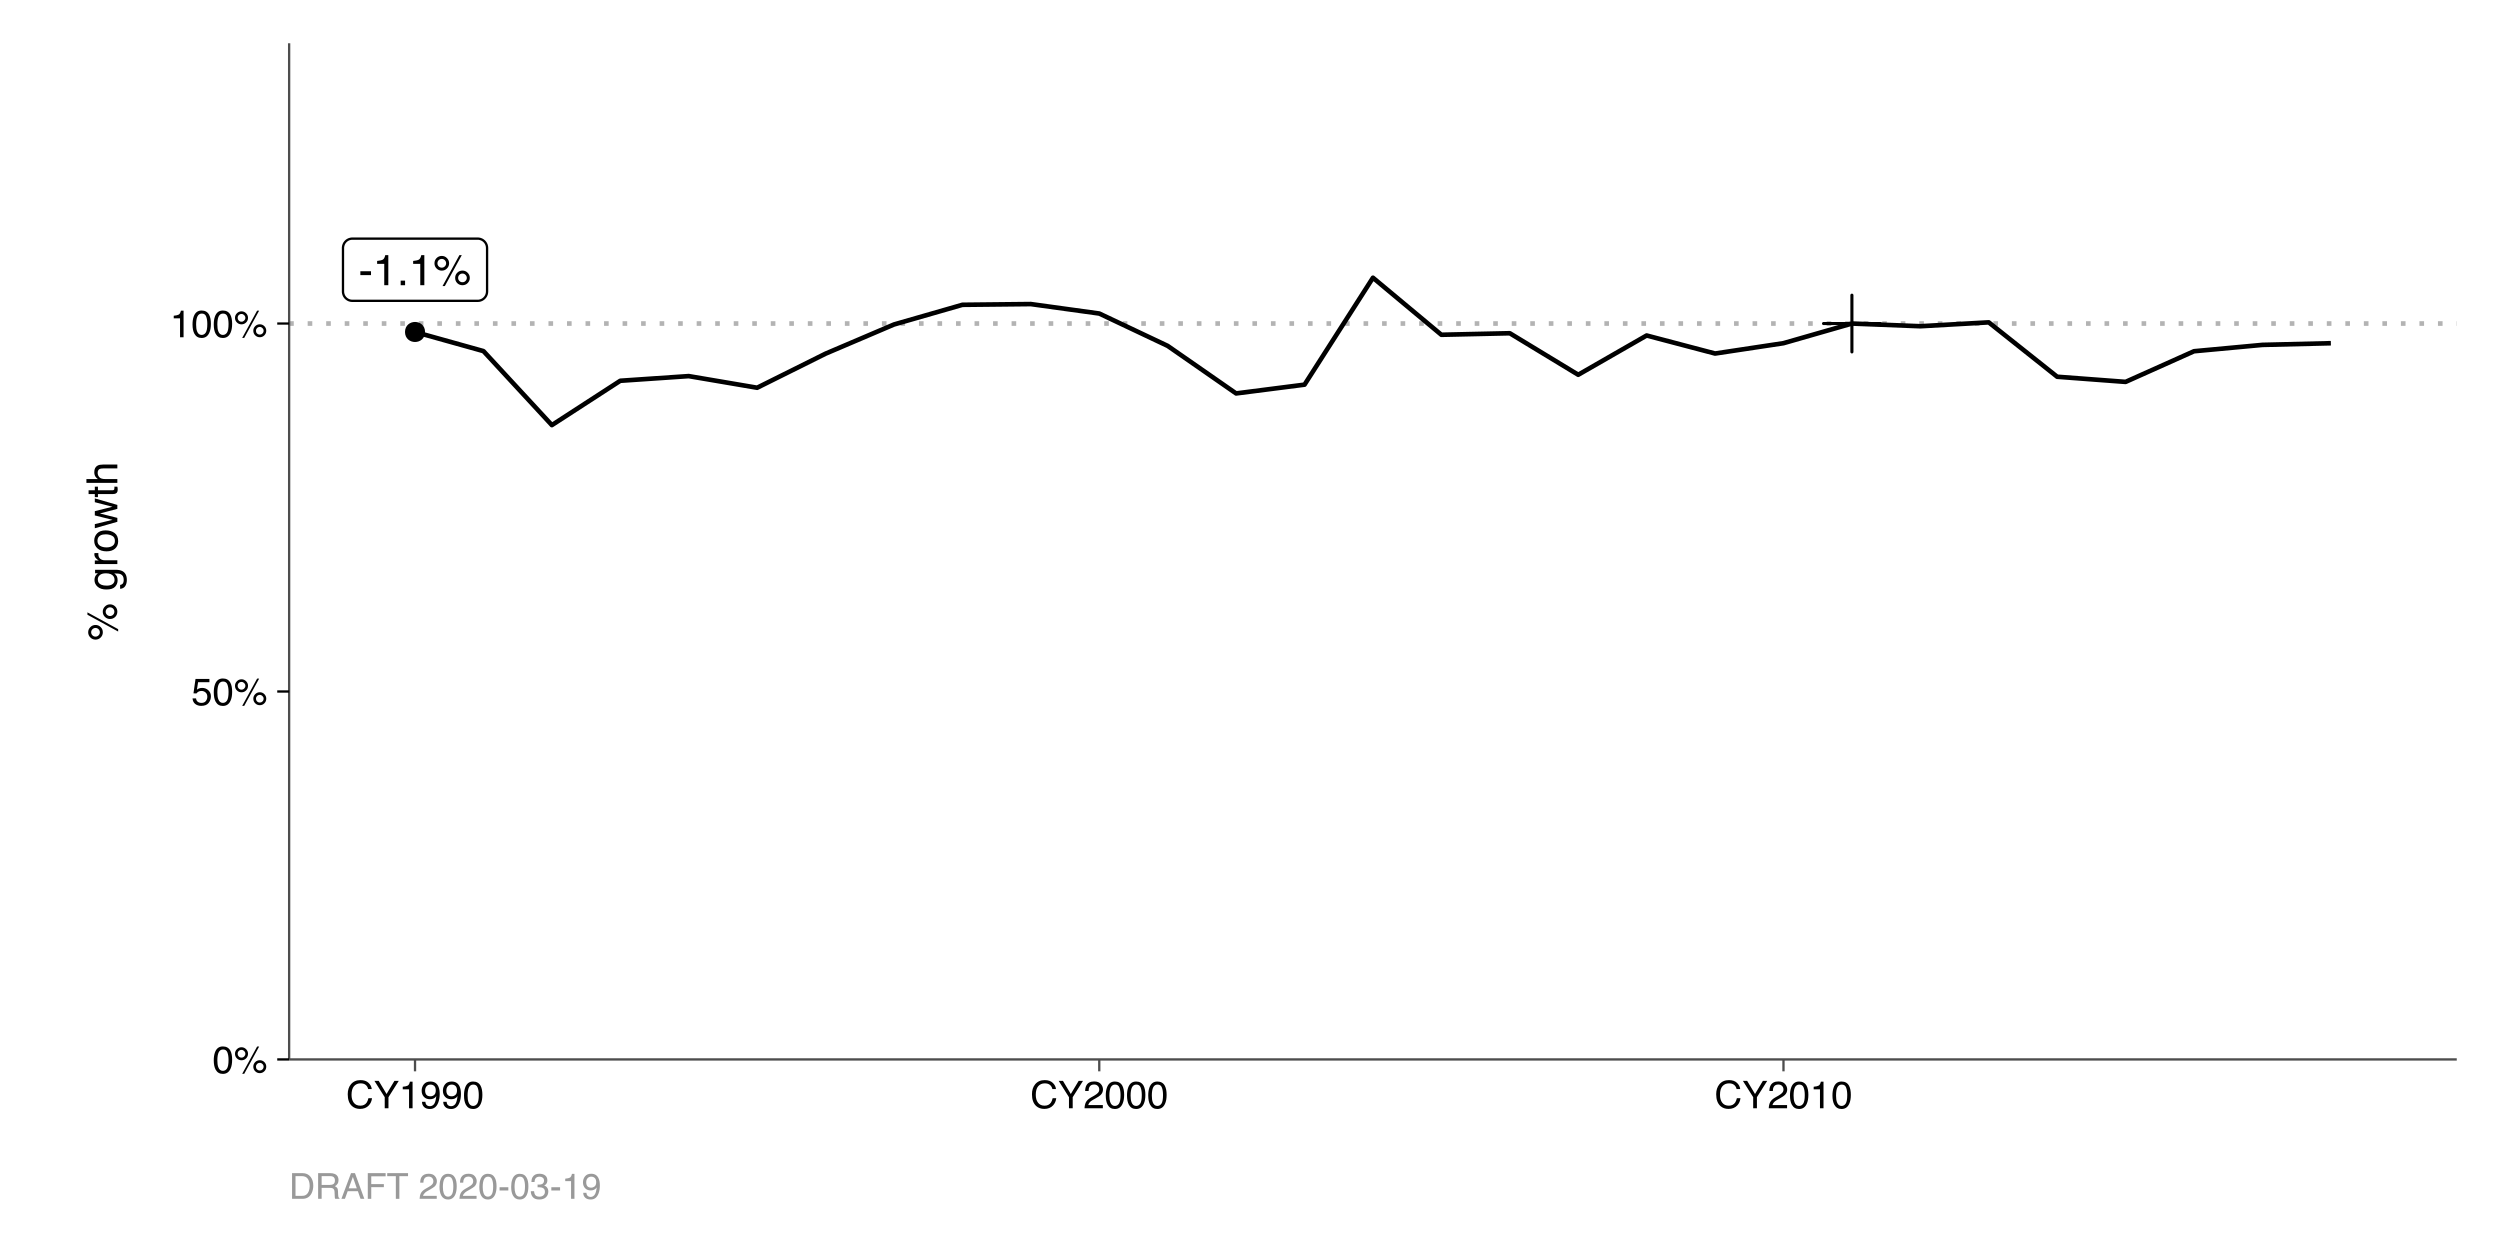
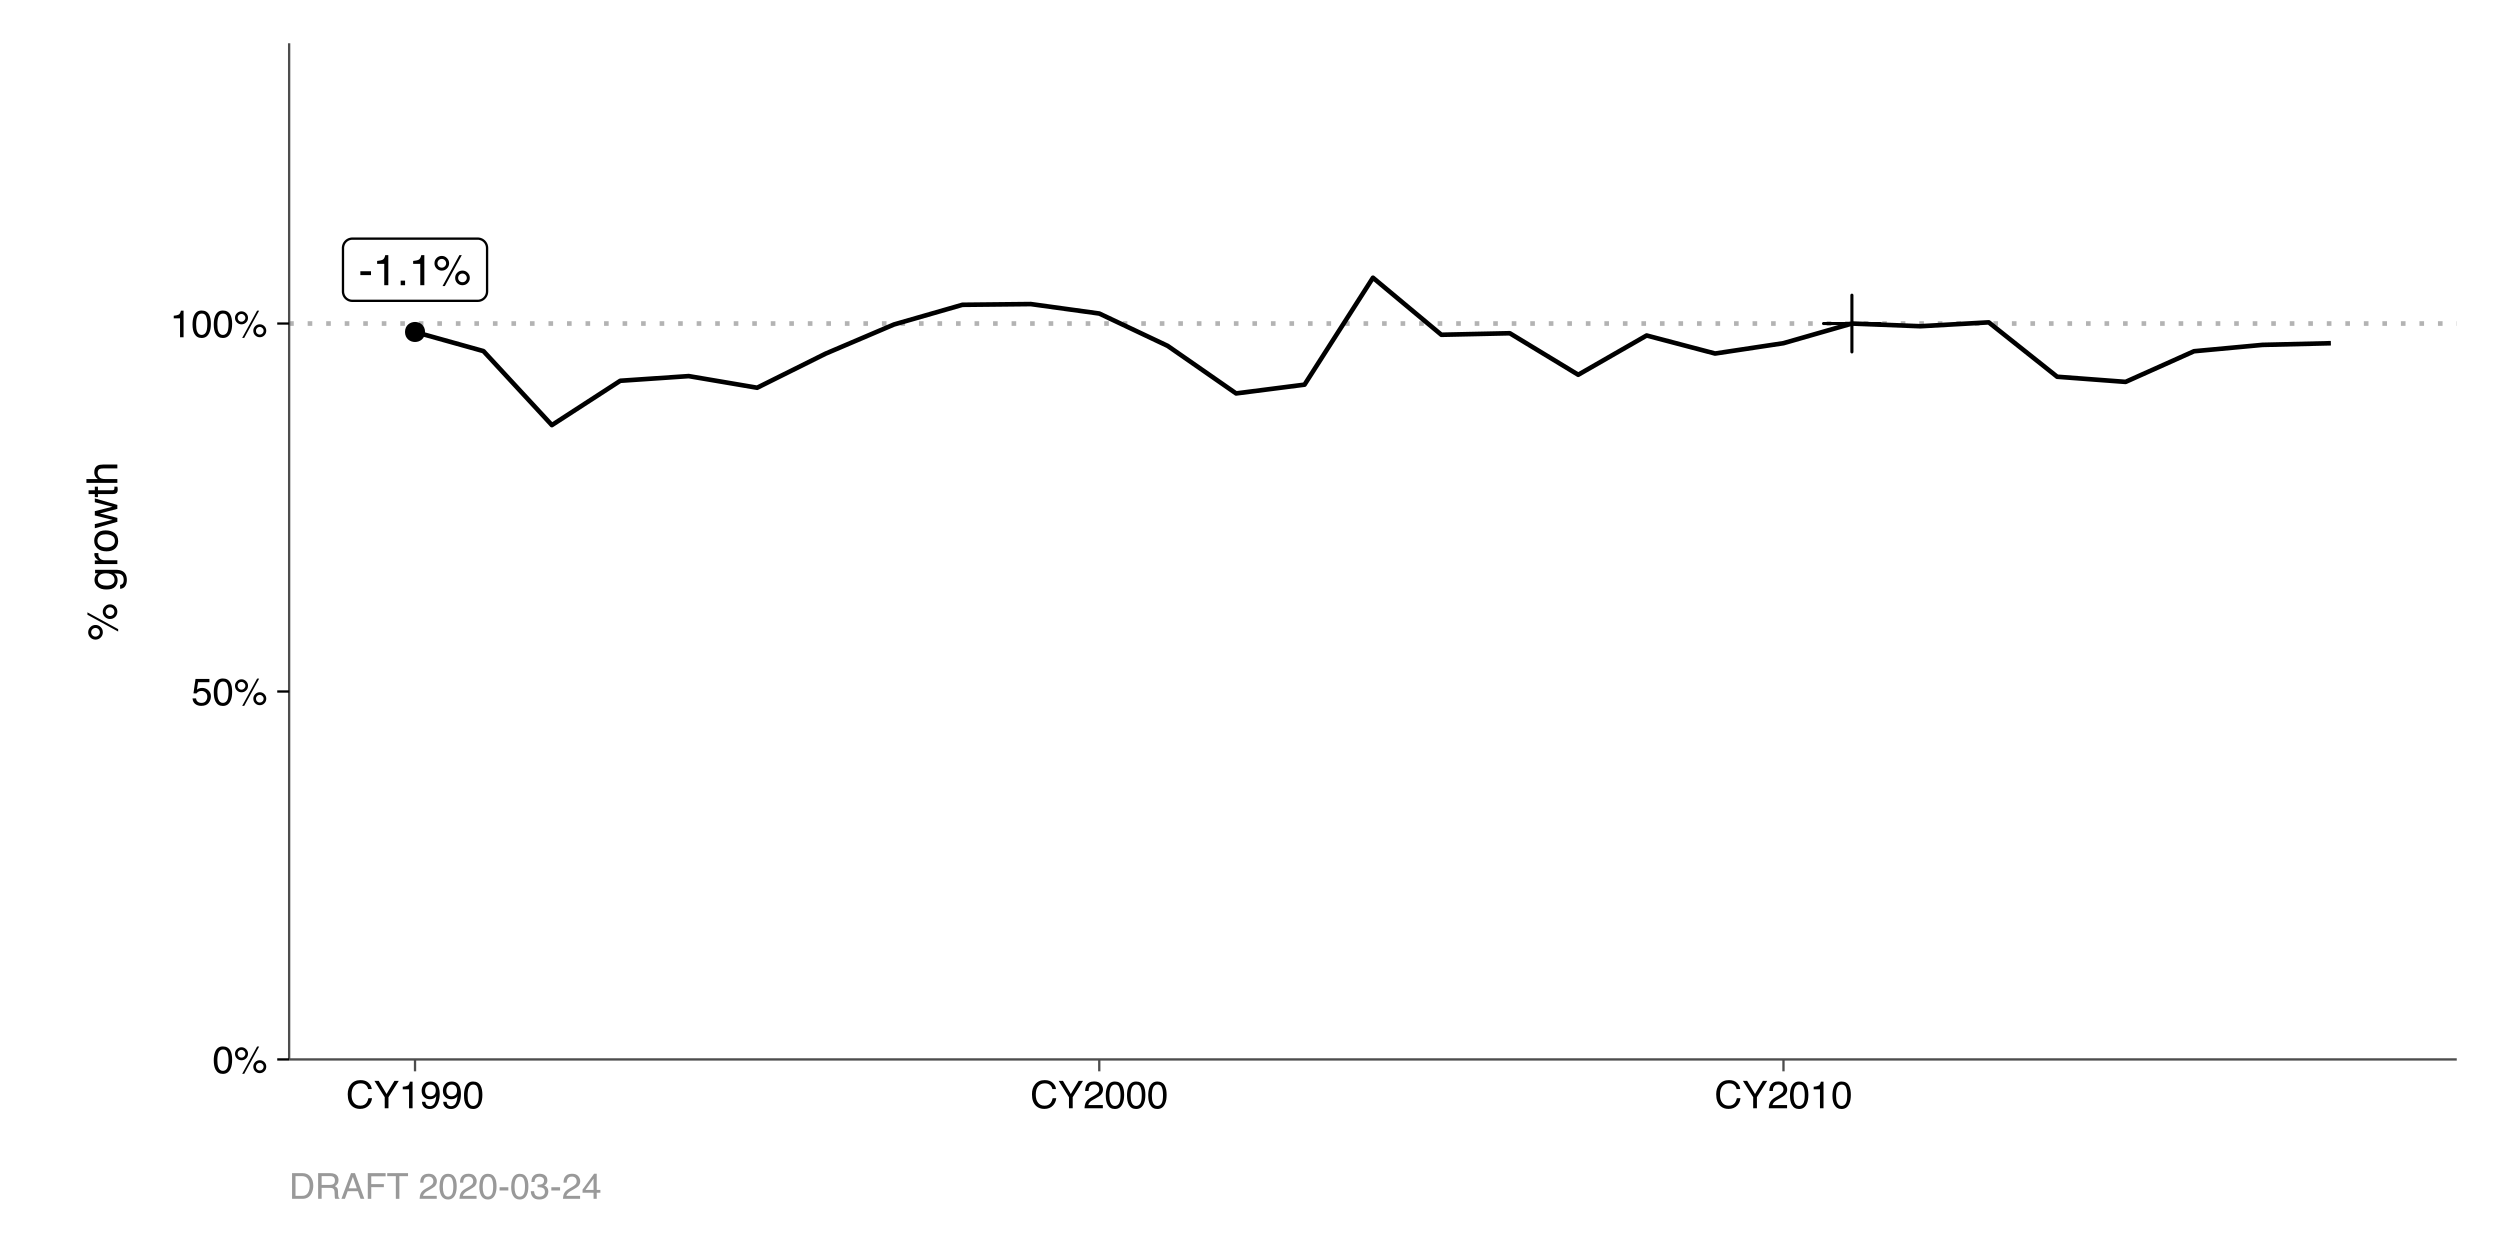
<svg xmlns="http://www.w3.org/2000/svg" xmlns:xlink="http://www.w3.org/1999/xlink" width="576pt" height="288pt" viewBox="0 0 576 288" version="1.1">
  <defs>
    <g>
      <symbol overflow="visible" id="glyph0-0">
        <path style="stroke:none;" d="M 0.328 0 L 0.328 -7.141 L 5.984 -7.141 L 5.984 0 Z M 5.094 -0.891 L 5.094 -6.25 L 1.219 -6.25 L 1.219 -0.891 Z M 5.094 -0.891 " />
      </symbol>
      <symbol overflow="visible" id="glyph0-1">
        <path style="stroke:none;" d="M 0.406 -3.219 L 2.859 -3.219 L 2.859 -2.328 L 0.406 -2.328 Z M 0.406 -3.219 " />
      </symbol>
      <symbol overflow="visible" id="glyph0-2">
        <path style="stroke:none;" d="M 0.953 -4.922 L 0.953 -5.594 C 1.586 -5.656 2.031 -5.758 2.281 -5.906 C 2.531 -6.051 2.711 -6.395 2.828 -6.938 L 3.531 -6.938 L 3.531 0 L 2.594 0 L 2.594 -4.922 Z M 0.953 -4.922 " />
      </symbol>
      <symbol overflow="visible" id="glyph0-3">
        <path style="stroke:none;" d="M 0.844 -1.062 L 1.859 -1.062 L 1.859 0 L 0.844 0 Z M 0.844 -1.062 " />
      </symbol>
      <symbol overflow="visible" id="glyph0-4">
        <path style="stroke:none;" d="M 6.781 -3.375 C 7.25 -3.375 7.645 -3.207 7.969 -2.875 C 8.301 -2.551 8.469 -2.156 8.469 -1.688 C 8.469 -1.219 8.301 -0.816 7.969 -0.484 C 7.645 -0.16 7.25 0 6.781 0 C 6.312 0 5.91 -0.16 5.578 -0.484 C 5.254 -0.816 5.094 -1.219 5.094 -1.688 C 5.094 -2.156 5.254 -2.551 5.578 -2.875 C 5.91 -3.207 6.312 -3.375 6.781 -3.375 Z M 6.078 -6.938 L 6.625 -6.938 L 2.719 0.188 L 2.188 0.188 Z M 2.016 -4.047 C 2.297 -4.047 2.531 -4.145 2.719 -4.344 C 2.914 -4.539 3.016 -4.773 3.016 -5.047 C 3.016 -5.328 2.914 -5.566 2.719 -5.766 C 2.531 -5.961 2.297 -6.062 2.016 -6.062 C 1.734 -6.062 1.492 -5.961 1.297 -5.766 C 1.109 -5.566 1.016 -5.328 1.016 -5.047 C 1.016 -4.773 1.109 -4.539 1.297 -4.344 C 1.492 -4.145 1.734 -4.047 2.016 -4.047 Z M 2.016 -6.75 C 2.484 -6.75 2.879 -6.582 3.203 -6.25 C 3.535 -5.914 3.703 -5.516 3.703 -5.047 C 3.703 -4.586 3.535 -4.191 3.203 -3.859 C 2.879 -3.523 2.484 -3.359 2.016 -3.359 C 1.547 -3.359 1.145 -3.523 0.812 -3.859 C 0.488 -4.191 0.328 -4.586 0.328 -5.047 C 0.328 -5.516 0.488 -5.914 0.812 -6.25 C 1.145 -6.582 1.547 -6.75 2.016 -6.75 Z M 6.781 -0.688 C 7.062 -0.688 7.297 -0.785 7.484 -0.984 C 7.68 -1.18 7.781 -1.414 7.781 -1.688 C 7.781 -1.969 7.68 -2.203 7.484 -2.391 C 7.297 -2.586 7.062 -2.688 6.781 -2.688 C 6.5 -2.688 6.258 -2.586 6.062 -2.391 C 5.875 -2.203 5.781 -1.969 5.781 -1.688 C 5.781 -1.414 5.875 -1.18 6.062 -0.984 C 6.258 -0.785 6.5 -0.688 6.781 -0.688 Z M 6.781 -0.688 " />
      </symbol>
      <symbol overflow="visible" id="glyph1-0">
        <path style="stroke:none;" d="M 0.281 0 L 0.281 -6.312 L 5.297 -6.312 L 5.297 0 Z M 4.5 -0.797 L 4.5 -5.516 L 1.078 -5.516 L 1.078 -0.797 Z M 4.5 -0.797 " />
      </symbol>
      <symbol overflow="visible" id="glyph1-1">
        <path style="stroke:none;" d="M 2.375 -6.156 C 3.176 -6.156 3.754 -5.828 4.109 -5.172 C 4.379 -4.66 4.516 -3.961 4.516 -3.078 C 4.516 -2.242 4.391 -1.555 4.141 -1.016 C 3.785 -0.223 3.195 0.172 2.375 0.172 C 1.633 0.172 1.082 -0.148 0.719 -0.797 C 0.426 -1.328 0.281 -2.047 0.281 -2.953 C 0.281 -3.648 0.367 -4.25 0.547 -4.75 C 0.879 -5.688 1.488 -6.156 2.375 -6.156 Z M 2.375 -0.531 C 2.77 -0.531 3.086 -0.707 3.328 -1.062 C 3.566 -1.426 3.688 -2.086 3.688 -3.047 C 3.688 -3.754 3.598 -4.332 3.422 -4.781 C 3.254 -5.227 2.922 -5.453 2.422 -5.453 C 1.973 -5.453 1.641 -5.238 1.422 -4.812 C 1.211 -4.383 1.109 -3.754 1.109 -2.922 C 1.109 -2.297 1.176 -1.789 1.312 -1.406 C 1.52 -0.82 1.875 -0.531 2.375 -0.531 Z M 2.375 -0.531 " />
      </symbol>
      <symbol overflow="visible" id="glyph1-2">
        <path style="stroke:none;" d="M 6 -2.984 C 6.406 -2.984 6.754 -2.836 7.047 -2.547 C 7.336 -2.254 7.484 -1.906 7.484 -1.5 C 7.484 -1.082 7.336 -0.727 7.047 -0.438 C 6.754 -0.145 6.406 0 6 0 C 5.582 0 5.227 -0.145 4.938 -0.438 C 4.645 -0.727 4.5 -1.082 4.5 -1.5 C 4.5 -1.906 4.645 -2.254 4.938 -2.547 C 5.227 -2.836 5.582 -2.984 6 -2.984 Z M 5.375 -6.125 L 5.844 -6.125 L 2.406 0.156 L 1.938 0.156 Z M 1.781 -3.578 C 2.02 -3.578 2.227 -3.664 2.406 -3.844 C 2.582 -4.02 2.672 -4.227 2.672 -4.469 C 2.672 -4.707 2.582 -4.914 2.406 -5.094 C 2.227 -5.27 2.02 -5.359 1.781 -5.359 C 1.531 -5.359 1.316 -5.27 1.141 -5.094 C 0.973 -4.926 0.891 -4.719 0.891 -4.469 C 0.891 -4.227 0.973 -4.02 1.141 -3.844 C 1.316 -3.664 1.531 -3.578 1.781 -3.578 Z M 1.781 -5.969 C 2.195 -5.969 2.551 -5.816 2.844 -5.516 C 3.133 -5.223 3.281 -4.875 3.281 -4.469 C 3.281 -4.051 3.133 -3.695 2.844 -3.406 C 2.551 -3.113 2.195 -2.969 1.781 -2.969 C 1.363 -2.969 1.008 -3.113 0.719 -3.406 C 0.426 -3.695 0.281 -4.051 0.281 -4.469 C 0.281 -4.875 0.426 -5.223 0.719 -5.516 C 1.008 -5.816 1.363 -5.969 1.781 -5.969 Z M 6 -0.609 C 6.238 -0.609 6.441 -0.691 6.609 -0.859 C 6.785 -1.035 6.875 -1.25 6.875 -1.5 C 6.875 -1.738 6.785 -1.941 6.609 -2.109 C 6.441 -2.285 6.238 -2.375 6 -2.375 C 5.75 -2.375 5.535 -2.285 5.359 -2.109 C 5.191 -1.941 5.109 -1.738 5.109 -1.5 C 5.109 -1.25 5.191 -1.035 5.359 -0.859 C 5.535 -0.691 5.75 -0.609 6 -0.609 Z M 6 -0.609 " />
      </symbol>
      <symbol overflow="visible" id="glyph1-3">
        <path style="stroke:none;" d="M 1.094 -1.562 C 1.133 -1.125 1.336 -0.82 1.703 -0.656 C 1.879 -0.57 2.094 -0.531 2.344 -0.531 C 2.801 -0.531 3.141 -0.676 3.359 -0.969 C 3.578 -1.258 3.688 -1.582 3.688 -1.938 C 3.688 -2.363 3.555 -2.691 3.297 -2.922 C 3.035 -3.16 2.719 -3.281 2.344 -3.281 C 2.082 -3.281 1.852 -3.227 1.656 -3.125 C 1.469 -3.02 1.305 -2.879 1.172 -2.703 L 0.5 -2.734 L 0.969 -6.047 L 4.172 -6.047 L 4.172 -5.297 L 1.562 -5.297 L 1.297 -3.594 C 1.43 -3.695 1.566 -3.773 1.703 -3.828 C 1.93 -3.93 2.195 -3.984 2.5 -3.984 C 3.062 -3.984 3.535 -3.801 3.922 -3.438 C 4.316 -3.07 4.516 -2.609 4.516 -2.047 C 4.516 -1.461 4.332 -0.945 3.969 -0.5 C 3.613 -0.062 3.047 0.156 2.266 0.156 C 1.754 0.156 1.305 0.016 0.922 -0.266 C 0.547 -0.547 0.332 -0.977 0.281 -1.562 Z M 1.094 -1.562 " />
      </symbol>
      <symbol overflow="visible" id="glyph1-4">
        <path style="stroke:none;" d="M 0.844 -4.359 L 0.844 -4.953 C 1.395 -5.004 1.781 -5.094 2 -5.219 C 2.227 -5.344 2.395 -5.645 2.5 -6.125 L 3.109 -6.125 L 3.109 0 L 2.297 0 L 2.297 -4.359 Z M 0.844 -4.359 " />
      </symbol>
      <symbol overflow="visible" id="glyph1-5">
        <path style="stroke:none;" d="M 3.328 -6.484 C 4.129 -6.484 4.75 -6.27 5.188 -5.844 C 5.625 -5.426 5.867 -4.953 5.922 -4.422 L 5.094 -4.422 C 5 -4.828 4.812 -5.145 4.531 -5.375 C 4.25 -5.613 3.852 -5.734 3.344 -5.734 C 2.719 -5.734 2.211 -5.516 1.828 -5.078 C 1.453 -4.641 1.266 -3.973 1.266 -3.078 C 1.266 -2.336 1.438 -1.738 1.781 -1.281 C 2.125 -0.82 2.633 -0.594 3.312 -0.594 C 3.945 -0.594 4.43 -0.832 4.766 -1.312 C 4.93 -1.57 5.062 -1.906 5.156 -2.312 L 5.984 -2.312 C 5.91 -1.656 5.664 -1.102 5.25 -0.656 C 4.75 -0.113 4.07 0.156 3.219 0.156 C 2.488 0.156 1.875 -0.062 1.375 -0.5 C 0.719 -1.094 0.391 -2 0.391 -3.219 C 0.391 -4.156 0.633 -4.922 1.125 -5.516 C 1.656 -6.16 2.391 -6.484 3.328 -6.484 Z M 3.156 -6.484 Z M 3.156 -6.484 " />
      </symbol>
      <symbol overflow="visible" id="glyph1-6">
        <path style="stroke:none;" d="M 0.188 -6.312 L 1.172 -6.312 L 2.984 -3.281 L 4.797 -6.312 L 5.797 -6.312 L 3.422 -2.547 L 3.422 0 L 2.562 0 L 2.562 -2.547 Z M 3 -6.312 Z M 3 -6.312 " />
      </symbol>
      <symbol overflow="visible" id="glyph1-7">
        <path style="stroke:none;" d="M 1.172 -1.484 C 1.191 -1.055 1.352 -0.758 1.656 -0.594 C 1.82 -0.508 2 -0.469 2.188 -0.469 C 2.562 -0.469 2.879 -0.617 3.141 -0.922 C 3.398 -1.234 3.582 -1.863 3.688 -2.812 C 3.52 -2.539 3.305 -2.348 3.047 -2.234 C 2.797 -2.129 2.523 -2.078 2.234 -2.078 C 1.641 -2.078 1.172 -2.258 0.828 -2.625 C 0.484 -2.988 0.312 -3.461 0.312 -4.047 C 0.312 -4.609 0.477 -5.098 0.812 -5.516 C 1.156 -5.941 1.66 -6.156 2.328 -6.156 C 3.223 -6.156 3.844 -5.754 4.188 -4.953 C 4.375 -4.504 4.469 -3.945 4.469 -3.281 C 4.469 -2.531 4.352 -1.863 4.125 -1.281 C 3.75 -0.312 3.113 0.172 2.219 0.172 C 1.625 0.172 1.172 0.016 0.859 -0.297 C 0.547 -0.609 0.391 -1.004 0.391 -1.484 Z M 2.344 -2.75 C 2.645 -2.75 2.922 -2.848 3.172 -3.047 C 3.43 -3.254 3.562 -3.609 3.562 -4.109 C 3.562 -4.566 3.445 -4.906 3.219 -5.125 C 2.988 -5.344 2.695 -5.453 2.344 -5.453 C 1.969 -5.453 1.664 -5.32 1.438 -5.062 C 1.219 -4.812 1.109 -4.477 1.109 -4.062 C 1.109 -3.656 1.207 -3.332 1.406 -3.094 C 1.602 -2.863 1.914 -2.75 2.344 -2.75 Z M 2.344 -2.75 " />
      </symbol>
      <symbol overflow="visible" id="glyph1-8">
        <path style="stroke:none;" d="M 0.281 0 C 0.301 -0.531 0.406 -0.988 0.594 -1.375 C 0.789 -1.77 1.164 -2.129 1.719 -2.453 L 2.547 -2.922 C 2.91 -3.141 3.164 -3.328 3.312 -3.484 C 3.551 -3.711 3.672 -3.984 3.672 -4.297 C 3.672 -4.648 3.562 -4.93 3.344 -5.141 C 3.133 -5.359 2.848 -5.469 2.484 -5.469 C 1.961 -5.469 1.598 -5.266 1.391 -4.859 C 1.285 -4.648 1.227 -4.352 1.219 -3.969 L 0.422 -3.969 C 0.43 -4.5 0.531 -4.938 0.719 -5.281 C 1.051 -5.875 1.645 -6.172 2.5 -6.172 C 3.195 -6.172 3.707 -5.977 4.031 -5.594 C 4.363 -5.219 4.531 -4.797 4.531 -4.328 C 4.531 -3.836 4.352 -3.414 4 -3.062 C 3.801 -2.863 3.441 -2.617 2.922 -2.328 L 2.344 -2 C 2.062 -1.844 1.836 -1.695 1.672 -1.562 C 1.391 -1.312 1.211 -1.035 1.141 -0.734 L 4.5 -0.734 L 4.5 0 Z M 0.281 0 " />
      </symbol>
      <symbol overflow="visible" id="glyph2-0">
        <path style="stroke:none;" d="M 0 -0.312 L -7.109 -0.312 L -7.109 -5.953 L 0 -5.953 Z M -0.891 -5.062 L -6.219 -5.062 L -6.219 -1.203 L -0.891 -1.203 Z M -0.891 -5.062 " />
      </symbol>
      <symbol overflow="visible" id="glyph2-1">
        <path style="stroke:none;" d="M -3.359 -6.75 C -3.359 -7.219 -3.191 -7.613 -2.859 -7.938 C -2.535 -8.27 -2.145 -8.438 -1.688 -8.438 C -1.219 -8.438 -0.816 -8.27 -0.484 -7.938 C -0.16 -7.613 0 -7.219 0 -6.75 C 0 -6.281 -0.16 -5.879 -0.484 -5.547 C -0.816 -5.223 -1.219 -5.062 -1.688 -5.062 C -2.145 -5.062 -2.535 -5.223 -2.859 -5.547 C -3.191 -5.879 -3.359 -6.281 -3.359 -6.75 Z M -6.891 -6.047 L -6.891 -6.594 L 0.188 -2.719 L 0.188 -2.172 Z M -4.031 -2 C -4.031 -2.281 -4.129 -2.516 -4.328 -2.703 C -4.523 -2.898 -4.758 -3 -5.031 -3 C -5.301 -3 -5.535 -2.898 -5.734 -2.703 C -5.93 -2.516 -6.031 -2.281 -6.031 -2 C -6.031 -1.727 -5.93 -1.492 -5.734 -1.297 C -5.547 -1.098 -5.312 -1 -5.031 -1 C -4.758 -1 -4.523 -1.098 -4.328 -1.297 C -4.129 -1.492 -4.031 -1.727 -4.031 -2 Z M -6.719 -2 C -6.719 -2.469 -6.551 -2.863 -6.219 -3.188 C -5.895 -3.52 -5.5 -3.688 -5.031 -3.688 C -4.562 -3.688 -4.16 -3.52 -3.828 -3.188 C -3.504 -2.863 -3.344 -2.469 -3.344 -2 C -3.344 -1.539 -3.504 -1.145 -3.828 -0.812 C -4.16 -0.477 -4.562 -0.312 -5.031 -0.312 C -5.5 -0.312 -5.895 -0.477 -6.219 -0.812 C -6.551 -1.145 -6.719 -1.539 -6.719 -2 Z M -0.688 -6.75 C -0.688 -7.02 -0.781 -7.254 -0.969 -7.453 C -1.164 -7.648 -1.406 -7.75 -1.688 -7.75 C -1.957 -7.75 -2.191 -7.648 -2.391 -7.453 C -2.586 -7.254 -2.688 -7.02 -2.688 -6.75 C -2.688 -6.477 -2.586 -6.242 -2.391 -6.047 C -2.191 -5.848 -1.957 -5.75 -1.688 -5.75 C -1.406 -5.75 -1.164 -5.848 -0.969 -6.047 C -0.781 -6.242 -0.688 -6.477 -0.688 -6.75 Z M -0.688 -6.75 " />
      </symbol>
      <symbol overflow="visible" id="glyph2-2">
        <path style="stroke:none;" d="" />
      </symbol>
      <symbol overflow="visible" id="glyph2-3">
        <path style="stroke:none;" d="M -5.266 -2.469 C -5.266 -2.875 -5.164 -3.227 -4.969 -3.531 C -4.852 -3.695 -4.691 -3.863 -4.484 -4.031 L -5.125 -4.031 L -5.125 -4.844 L -0.422 -4.844 C 0.234 -4.844 0.754 -4.742 1.141 -4.547 C 1.836 -4.18 2.188 -3.5 2.188 -2.5 C 2.188 -1.938 2.062 -1.461 1.812 -1.078 C 1.562 -0.703 1.172 -0.492 0.641 -0.453 L 0.641 -1.344 C 0.867 -1.383 1.051 -1.469 1.188 -1.594 C 1.375 -1.789 1.469 -2.098 1.469 -2.516 C 1.469 -3.18 1.234 -3.617 0.766 -3.828 C 0.484 -3.953 -0.008 -4.008 -0.719 -4 C -0.457 -3.82 -0.258 -3.609 -0.125 -3.359 C 0 -3.117 0.062 -2.801 0.062 -2.406 C 0.062 -1.844 -0.133 -1.348 -0.531 -0.922 C -0.926 -0.504 -1.586 -0.297 -2.516 -0.297 C -3.379 -0.297 -4.051 -0.504 -4.531 -0.922 C -5.02 -1.348 -5.266 -1.863 -5.266 -2.469 Z M -2.609 -4.031 C -3.254 -4.031 -3.727 -3.895 -4.031 -3.625 C -4.344 -3.363 -4.5 -3.031 -4.5 -2.625 C -4.5 -2.008 -4.211 -1.594 -3.641 -1.375 C -3.336 -1.25 -2.938 -1.188 -2.438 -1.188 C -1.852 -1.188 -1.406 -1.305 -1.094 -1.547 C -0.789 -1.785 -0.641 -2.102 -0.641 -2.5 C -0.641 -3.125 -0.926 -3.566 -1.5 -3.828 C -1.812 -3.961 -2.18 -4.031 -2.609 -4.031 Z M -5.312 -2.562 Z M -5.312 -2.562 " />
      </symbol>
      <symbol overflow="visible" id="glyph2-4">
        <path style="stroke:none;" d="M -5.188 -0.656 L -5.188 -1.484 L -4.281 -1.484 C -4.457 -1.555 -4.672 -1.723 -4.922 -1.984 C -5.172 -2.254 -5.297 -2.562 -5.297 -2.906 C -5.297 -2.914 -5.289 -2.941 -5.281 -2.984 C -5.281 -3.023 -5.273 -3.094 -5.266 -3.188 L -4.359 -3.188 C -4.367 -3.133 -4.375 -3.082 -4.375 -3.031 C -4.375 -2.988 -4.375 -2.941 -4.375 -2.891 C -4.375 -2.453 -4.234 -2.113 -3.953 -1.875 C -3.672 -1.645 -3.348 -1.531 -2.984 -1.531 L 0 -1.531 L 0 -0.656 Z M -5.188 -0.656 " />
      </symbol>
      <symbol overflow="visible" id="glyph2-5">
        <path style="stroke:none;" d="M -0.562 -2.688 C -0.562 -3.27 -0.781 -3.664 -1.219 -3.875 C -1.656 -4.094 -2.141 -4.203 -2.672 -4.203 C -3.16 -4.203 -3.555 -4.125 -3.859 -3.969 C -4.336 -3.727 -4.578 -3.305 -4.578 -2.703 C -4.578 -2.172 -4.375 -1.785 -3.969 -1.547 C -3.562 -1.305 -3.066 -1.188 -2.484 -1.188 C -1.93 -1.188 -1.473 -1.305 -1.109 -1.547 C -0.742 -1.785 -0.562 -2.164 -0.562 -2.688 Z M -5.328 -2.734 C -5.328 -3.398 -5.102 -3.961 -4.656 -4.422 C -4.219 -4.879 -3.566 -5.109 -2.703 -5.109 C -1.867 -5.109 -1.176 -4.906 -0.625 -4.5 C -0.082 -4.094 0.188 -3.461 0.188 -2.609 C 0.188 -1.898 -0.051 -1.332 -0.531 -0.906 C -1.008 -0.488 -1.66 -0.281 -2.484 -0.281 C -3.348 -0.281 -4.035 -0.5 -4.547 -0.938 C -5.066 -1.383 -5.328 -1.984 -5.328 -2.734 Z M -5.312 -2.703 Z M -5.312 -2.703 " />
      </symbol>
      <symbol overflow="visible" id="glyph2-6">
        <path style="stroke:none;" d="M -5.188 -1.047 L -1.094 -2.031 L -5.188 -3.047 L -5.188 -4.031 L -1.125 -5.047 L -5.188 -6.094 L -5.188 -6.969 L 0 -5.469 L 0 -4.562 L -4.016 -3.5 L 0 -2.484 L 0 -1.578 L -5.188 -0.094 Z M -5.188 -1.047 " />
      </symbol>
      <symbol overflow="visible" id="glyph2-7">
        <path style="stroke:none;" d="M -6.625 -0.812 L -6.625 -1.688 L -5.188 -1.688 L -5.188 -2.516 L -4.469 -2.516 L -4.469 -1.688 L -1.094 -1.688 C -0.906 -1.688 -0.781 -1.75 -0.719 -1.875 C -0.688 -1.945 -0.672 -2.062 -0.672 -2.219 C -0.672 -2.258 -0.672 -2.301 -0.672 -2.344 C -0.672 -2.395 -0.676 -2.453 -0.688 -2.516 L 0 -2.516 C 0.031 -2.422 0.051 -2.316 0.062 -2.203 C 0.07 -2.098 0.078 -1.984 0.078 -1.859 C 0.078 -1.453 -0.023 -1.176 -0.234 -1.031 C -0.441 -0.883 -0.711 -0.812 -1.047 -0.812 L -4.469 -0.812 L -4.469 -0.109 L -5.188 -0.109 L -5.188 -0.812 Z M -6.625 -0.812 " />
      </symbol>
      <symbol overflow="visible" id="glyph2-8">
        <path style="stroke:none;" d="M -7.125 -0.641 L -7.125 -1.516 L -4.484 -1.516 C -4.742 -1.711 -4.926 -1.895 -5.031 -2.062 C -5.219 -2.344 -5.312 -2.691 -5.312 -3.109 C -5.312 -3.859 -5.047 -4.367 -4.516 -4.641 C -4.234 -4.785 -3.836 -4.859 -3.328 -4.859 L 0 -4.859 L 0 -3.969 L -3.266 -3.969 C -3.641 -3.969 -3.922 -3.922 -4.109 -3.828 C -4.391 -3.66 -4.531 -3.363 -4.531 -2.938 C -4.531 -2.57 -4.406 -2.242 -4.156 -1.953 C -3.906 -1.66 -3.438 -1.516 -2.75 -1.516 L 0 -1.516 L 0 -0.641 Z M -7.125 -0.641 " />
      </symbol>
      <symbol overflow="visible" id="glyph3-0">
        <path style="stroke:none;" d="M 0.266 0 L 0.266 -5.922 L 4.969 -5.922 L 4.969 0 Z M 4.219 -0.734 L 4.219 -5.172 L 1 -5.172 L 1 -0.734 Z M 4.219 -0.734 " />
      </symbol>
      <symbol overflow="visible" id="glyph3-1">
        <path style="stroke:none;" d="M 2.906 -0.688 C 3.176 -0.688 3.395 -0.711 3.562 -0.766 C 3.875 -0.867 4.129 -1.07 4.328 -1.375 C 4.492 -1.613 4.609 -1.922 4.672 -2.297 C 4.711 -2.516 4.734 -2.719 4.734 -2.906 C 4.734 -3.645 4.586 -4.219 4.297 -4.625 C 4.004 -5.031 3.535 -5.234 2.891 -5.234 L 1.469 -5.234 L 1.469 -0.688 Z M 0.672 -5.922 L 3.062 -5.922 C 3.875 -5.922 4.504 -5.629 4.953 -5.047 C 5.359 -4.523 5.562 -3.859 5.562 -3.047 C 5.562 -2.422 5.441 -1.852 5.203 -1.344 C 4.785 -0.445 4.066 0 3.047 0 L 0.672 0 Z M 0.672 -5.922 " />
      </symbol>
      <symbol overflow="visible" id="glyph3-2">
        <path style="stroke:none;" d="M 3.375 -3.203 C 3.75 -3.203 4.047 -3.273 4.266 -3.422 C 4.484 -3.578 4.594 -3.852 4.594 -4.25 C 4.594 -4.664 4.441 -4.953 4.141 -5.109 C 3.973 -5.191 3.754 -5.234 3.484 -5.234 L 1.531 -5.234 L 1.531 -3.203 Z M 0.719 -5.922 L 3.469 -5.922 C 3.914 -5.922 4.285 -5.852 4.578 -5.719 C 5.141 -5.469 5.422 -5.004 5.422 -4.328 C 5.422 -3.973 5.344 -3.68 5.188 -3.453 C 5.039 -3.223 4.836 -3.039 4.578 -2.906 C 4.805 -2.812 4.977 -2.688 5.094 -2.531 C 5.219 -2.383 5.285 -2.141 5.297 -1.797 L 5.328 -1 C 5.336 -0.77 5.352 -0.602 5.375 -0.5 C 5.426 -0.312 5.516 -0.191 5.641 -0.141 L 5.641 0 L 4.656 0 C 4.625 -0.051 4.598 -0.113 4.578 -0.188 C 4.566 -0.27 4.555 -0.43 4.547 -0.672 L 4.5 -1.656 C 4.477 -2.039 4.336 -2.297 4.078 -2.422 C 3.922 -2.492 3.68 -2.531 3.359 -2.531 L 1.531 -2.531 L 1.531 0 L 0.719 0 Z M 0.719 -5.922 " />
      </symbol>
      <symbol overflow="visible" id="glyph3-3">
        <path style="stroke:none;" d="M 3.672 -2.422 L 2.766 -5.047 L 1.812 -2.422 Z M 2.344 -5.922 L 3.25 -5.922 L 5.406 0 L 4.531 0 L 3.922 -1.766 L 1.578 -1.766 L 0.938 0 L 0.125 0 Z M 2.344 -5.922 " />
      </symbol>
      <symbol overflow="visible" id="glyph3-4">
        <path style="stroke:none;" d="M 0.703 -5.922 L 4.812 -5.922 L 4.812 -5.188 L 1.5 -5.188 L 1.5 -3.391 L 4.406 -3.391 L 4.406 -2.688 L 1.5 -2.688 L 1.5 0 L 0.703 0 Z M 0.703 -5.922 " />
      </symbol>
      <symbol overflow="visible" id="glyph3-5">
        <path style="stroke:none;" d="M 4.938 -5.922 L 4.938 -5.219 L 2.938 -5.219 L 2.938 0 L 2.125 0 L 2.125 -5.219 L 0.141 -5.219 L 0.141 -5.922 Z M 4.938 -5.922 " />
      </symbol>
      <symbol overflow="visible" id="glyph3-6">
        <path style="stroke:none;" d="" />
      </symbol>
      <symbol overflow="visible" id="glyph3-7">
        <path style="stroke:none;" d="M 0.266 0 C 0.285 -0.5 0.383 -0.93 0.562 -1.297 C 0.738 -1.66 1.086 -1.992 1.609 -2.297 L 2.391 -2.75 C 2.734 -2.945 2.973 -3.117 3.109 -3.266 C 3.328 -3.484 3.438 -3.738 3.438 -4.031 C 3.438 -4.363 3.336 -4.629 3.141 -4.828 C 2.941 -5.023 2.676 -5.125 2.344 -5.125 C 1.844 -5.125 1.5 -4.938 1.312 -4.562 C 1.207 -4.363 1.148 -4.082 1.141 -3.719 L 0.406 -3.719 C 0.406 -4.219 0.492 -4.629 0.672 -4.953 C 0.984 -5.504 1.539 -5.781 2.344 -5.781 C 3 -5.781 3.477 -5.602 3.781 -5.25 C 4.094 -4.895 4.25 -4.5 4.25 -4.062 C 4.25 -3.602 4.086 -3.207 3.766 -2.875 C 3.566 -2.688 3.227 -2.457 2.75 -2.188 L 2.203 -1.875 C 1.93 -1.727 1.723 -1.594 1.578 -1.469 C 1.305 -1.227 1.133 -0.969 1.062 -0.688 L 4.219 -0.688 L 4.219 0 Z M 0.266 0 " />
      </symbol>
      <symbol overflow="visible" id="glyph3-8">
        <path style="stroke:none;" d="M 2.234 -5.766 C 2.984 -5.766 3.52 -5.457 3.844 -4.844 C 4.102 -4.375 4.234 -3.723 4.234 -2.891 C 4.234 -2.109 4.117 -1.461 3.891 -0.953 C 3.547 -0.211 2.992 0.156 2.234 0.156 C 1.535 0.156 1.02 -0.145 0.688 -0.75 C 0.406 -1.25 0.266 -1.922 0.266 -2.766 C 0.266 -3.422 0.348 -3.984 0.516 -4.453 C 0.828 -5.328 1.398 -5.766 2.234 -5.766 Z M 2.219 -0.5 C 2.594 -0.5 2.891 -0.664 3.109 -1 C 3.336 -1.332 3.453 -1.953 3.453 -2.859 C 3.453 -3.516 3.367 -4.051 3.203 -4.469 C 3.047 -4.895 2.738 -5.109 2.281 -5.109 C 1.852 -5.109 1.539 -4.906 1.344 -4.5 C 1.145 -4.102 1.047 -3.516 1.047 -2.734 C 1.047 -2.148 1.109 -1.68 1.234 -1.328 C 1.422 -0.773 1.75 -0.5 2.219 -0.5 Z M 2.219 -0.5 " />
      </symbol>
      <symbol overflow="visible" id="glyph3-9">
        <path style="stroke:none;" d="M 0.344 -2.672 L 2.359 -2.672 L 2.359 -1.922 L 0.344 -1.922 Z M 0.344 -2.672 " />
      </symbol>
      <symbol overflow="visible" id="glyph3-10">
        <path style="stroke:none;" d="M 2.141 0.156 C 1.461 0.156 0.969 -0.031 0.656 -0.406 C 0.352 -0.781 0.203 -1.234 0.203 -1.766 L 0.953 -1.766 C 0.984 -1.398 1.055 -1.129 1.172 -0.953 C 1.359 -0.648 1.695 -0.5 2.188 -0.5 C 2.562 -0.5 2.863 -0.598 3.094 -0.797 C 3.332 -1.004 3.453 -1.27 3.453 -1.594 C 3.453 -2 3.328 -2.281 3.078 -2.438 C 2.836 -2.594 2.504 -2.672 2.078 -2.672 C 2.023 -2.672 1.973 -2.672 1.922 -2.672 C 1.867 -2.672 1.816 -2.664 1.766 -2.656 L 1.766 -3.297 C 1.848 -3.297 1.91 -3.289 1.953 -3.281 C 2.004 -3.281 2.062 -3.281 2.125 -3.281 C 2.395 -3.281 2.617 -3.32 2.797 -3.406 C 3.098 -3.562 3.25 -3.832 3.25 -4.219 C 3.25 -4.508 3.145 -4.727 2.938 -4.875 C 2.738 -5.031 2.504 -5.109 2.234 -5.109 C 1.754 -5.109 1.422 -4.945 1.234 -4.625 C 1.129 -4.445 1.07 -4.195 1.062 -3.875 L 0.344 -3.875 C 0.344 -4.301 0.426 -4.664 0.594 -4.969 C 0.895 -5.508 1.414 -5.781 2.156 -5.781 C 2.75 -5.781 3.207 -5.645 3.531 -5.375 C 3.852 -5.113 4.016 -4.738 4.016 -4.25 C 4.016 -3.895 3.914 -3.609 3.719 -3.391 C 3.602 -3.242 3.453 -3.133 3.266 -3.062 C 3.566 -2.977 3.801 -2.816 3.969 -2.578 C 4.145 -2.336 4.234 -2.047 4.234 -1.703 C 4.234 -1.148 4.051 -0.703 3.688 -0.359 C 3.32 -0.016 2.805 0.156 2.141 0.156 Z M 2.141 0.156 " />
      </symbol>
      <symbol overflow="visible" id="glyph3-11">
-         <path style="stroke:none;" d="M 0.797 -4.078 L 0.797 -4.641 C 1.316 -4.691 1.68 -4.773 1.891 -4.891 C 2.098 -5.016 2.25 -5.301 2.344 -5.75 L 2.922 -5.75 L 2.922 0 L 2.141 0 L 2.141 -4.078 Z M 0.797 -4.078 " />
-       </symbol>
-       <symbol overflow="visible" id="glyph3-12">
-         <path style="stroke:none;" d="M 1.094 -1.391 C 1.113 -0.992 1.27 -0.719 1.562 -0.562 C 1.707 -0.477 1.875 -0.438 2.062 -0.438 C 2.406 -0.438 2.695 -0.582 2.938 -0.875 C 3.188 -1.164 3.363 -1.754 3.469 -2.641 C 3.301 -2.379 3.098 -2.195 2.859 -2.094 C 2.629 -1.988 2.375 -1.938 2.094 -1.938 C 1.539 -1.938 1.102 -2.109 0.781 -2.453 C 0.457 -2.805 0.297 -3.254 0.297 -3.797 C 0.297 -4.316 0.453 -4.773 0.766 -5.172 C 1.086 -5.578 1.562 -5.781 2.188 -5.781 C 3.031 -5.781 3.609 -5.398 3.922 -4.641 C 4.098 -4.223 4.188 -3.703 4.188 -3.078 C 4.188 -2.367 4.082 -1.742 3.875 -1.203 C 3.52 -0.297 2.926 0.156 2.094 0.156 C 1.52 0.156 1.086 0.008 0.797 -0.281 C 0.504 -0.57 0.359 -0.941 0.359 -1.391 Z M 2.203 -2.578 C 2.484 -2.578 2.742 -2.672 2.984 -2.859 C 3.223 -3.047 3.344 -3.379 3.344 -3.859 C 3.344 -4.273 3.234 -4.586 3.016 -4.797 C 2.805 -5.004 2.535 -5.109 2.203 -5.109 C 1.848 -5.109 1.566 -4.988 1.359 -4.75 C 1.148 -4.52 1.047 -4.207 1.047 -3.812 C 1.047 -3.438 1.133 -3.133 1.312 -2.906 C 1.5 -2.688 1.797 -2.578 2.203 -2.578 Z M 2.203 -2.578 " />
+         <path style="stroke:none;" d="M 2.734 -2.047 L 2.734 -4.656 L 0.875 -2.047 Z M 2.734 0 L 2.734 -1.406 L 0.203 -1.406 L 0.203 -2.125 L 2.859 -5.781 L 3.469 -5.781 L 3.469 -2.047 L 4.312 -2.047 L 4.312 -1.406 L 3.469 -1.406 L 3.469 0 Z M 2.734 0 " />
      </symbol>
    </g>
    <clipPath id="clip1">
      <path d="M 66.617 9.961 L 566.039 9.961 L 566.039 244.094 L 66.617 244.094 Z M 66.617 9.961 " />
    </clipPath>
    <clipPath id="clip2">
      <path d="M 66.617 74 L 566.039 74 L 566.039 76 L 66.617 76 Z M 66.617 74 " />
    </clipPath>
  </defs>
-   <g id="surface469">
+   <g id="surface359">
    <rect x="0" y="0" width="576" height="288" style="fill:rgb(100%,100%,100%);fill-opacity:1;stroke:none;" />
    <rect x="0" y="0" width="576" height="288" style="fill:rgb(100%,100%,100%);fill-opacity:1;stroke:none;" />
    <path style="fill:none;stroke-width:1.067;stroke-linecap:round;stroke-linejoin:round;stroke:rgb(100%,100%,100%);stroke-opacity:1;stroke-miterlimit:10;" d="M 0 288 L 576 288 L 576 0 L 0 0 Z M 0 288 " />
    <g clip-path="url(#clip1)" clip-rule="nonzero">
      <path style=" stroke:none;fill-rule:nonzero;fill:rgb(100%,100%,100%);fill-opacity:1;" d="M 66.617 244.098 L 566.039 244.098 L 566.039 9.965 L 66.617 9.965 Z M 66.617 244.098 " />
    </g>
    <path style="fill:none;stroke-width:1.067;stroke-linecap:butt;stroke-linejoin:round;stroke:rgb(0%,0%,0%);stroke-opacity:1;stroke-miterlimit:10;" d="M 95.621 76.488 L 111.387 80.895 L 127.152 97.945 L 142.914 87.73 L 158.68 86.656 L 174.445 89.336 L 190.211 81.484 L 205.973 74.762 L 221.738 70.227 L 237.504 70.059 L 253.27 72.238 L 269.031 79.691 L 284.797 90.645 L 300.562 88.625 L 316.328 63.992 L 332.09 77.133 L 347.855 76.777 L 363.621 86.344 L 379.383 77.297 L 395.148 81.453 L 410.914 79.07 L 426.68 74.543 L 442.441 75.164 L 458.207 74.27 L 473.973 86.801 L 489.738 87.988 L 505.5 80.926 L 521.266 79.461 L 537.031 79.078 " />
    <path style="fill-rule:nonzero;fill:rgb(0%,0%,0%);fill-opacity:1;stroke-width:0.709;stroke-linecap:round;stroke-linejoin:round;stroke:rgb(0%,0%,0%);stroke-opacity:1;stroke-miterlimit:10;" d="M 97.578 76.488 C 97.578 79.094 93.668 79.094 93.668 76.488 C 93.668 73.879 97.578 73.879 97.578 76.488 " />
    <path style="fill-rule:nonzero;fill:rgb(100%,100%,100%);fill-opacity:1;stroke-width:0.533;stroke-linecap:round;stroke-linejoin:round;stroke:rgb(0%,0%,0%);stroke-opacity:1;stroke-miterlimit:10;" d="M 81.184 69.316 L 110.062 69.316 L 109.977 69.312 L 110.324 69.301 L 110.664 69.23 L 110.988 69.109 L 111.289 68.934 L 111.559 68.715 L 111.789 68.453 L 111.977 68.16 L 112.113 67.84 L 112.195 67.504 L 112.223 67.156 L 112.223 57.137 L 112.195 56.789 L 112.113 56.453 L 111.977 56.133 L 111.789 55.84 L 111.559 55.578 L 111.289 55.359 L 110.988 55.184 L 110.664 55.062 L 110.324 54.992 L 110.062 54.977 L 81.184 54.977 L 81.441 54.992 L 81.094 54.977 L 80.75 55.02 L 80.414 55.117 L 80.102 55.266 L 79.816 55.461 L 79.566 55.703 L 79.355 55.98 L 79.195 56.289 L 79.086 56.617 L 79.027 56.961 L 79.023 57.137 L 79.023 67.156 L 79.027 66.98 L 79.027 67.328 L 79.086 67.672 L 79.195 68.004 L 79.355 68.312 L 79.566 68.59 L 79.816 68.828 L 80.102 69.027 L 80.414 69.176 L 80.75 69.273 L 81.094 69.312 Z M 81.184 69.316 " />
    <g style="fill:rgb(0%,0%,0%);fill-opacity:1;">
      <use xlink:href="#glyph0-1" x="82.621" y="65.715" />
      <use xlink:href="#glyph0-2" x="85.936" y="65.715" />
      <use xlink:href="#glyph0-3" x="91.471" y="65.715" />
      <use xlink:href="#glyph0-2" x="94.236" y="65.715" />
      <use xlink:href="#glyph0-4" x="99.772" y="65.715" />
    </g>
    <path style="fill:none;stroke-width:0.709;stroke-linecap:round;stroke-linejoin:round;stroke:rgb(0%,0%,0%);stroke-opacity:1;stroke-miterlimit:10;" d="M 420.141 74.543 L 433.215 74.543 " />
    <path style="fill:none;stroke-width:0.709;stroke-linecap:round;stroke-linejoin:round;stroke:rgb(0%,0%,0%);stroke-opacity:1;stroke-miterlimit:10;" d="M 426.68 81.082 L 426.68 68.008 " />
    <g clip-path="url(#clip2)" clip-rule="nonzero">
      <path style="fill:none;stroke-width:1.067;stroke-linecap:butt;stroke-linejoin:round;stroke:rgb(0%,0%,0%);stroke-opacity:0.298;stroke-dasharray:1.067,3.201;stroke-miterlimit:10;" d="M 66.617 74.543 L 566.039 74.543 " />
    </g>
    <path style="fill:none;stroke-width:0.533;stroke-linecap:butt;stroke-linejoin:round;stroke:rgb(30.196%,30.196%,30.196%);stroke-opacity:1;stroke-miterlimit:10;" d="M 66.617 244.098 L 66.617 9.961 " />
    <g style="fill:rgb(0%,0%,0%);fill-opacity:1;">
      <use xlink:href="#glyph1-1" x="48.969" y="247.254" />
      <use xlink:href="#glyph1-2" x="53.861" y="247.254" />
    </g>
    <g style="fill:rgb(0%,0%,0%);fill-opacity:1;">
      <use xlink:href="#glyph1-3" x="44.078" y="162.477" />
      <use xlink:href="#glyph1-1" x="48.971" y="162.477" />
      <use xlink:href="#glyph1-2" x="53.863" y="162.477" />
    </g>
    <g style="fill:rgb(0%,0%,0%);fill-opacity:1;">
      <use xlink:href="#glyph1-4" x="39.184" y="77.699" />
      <use xlink:href="#glyph1-1" x="44.076" y="77.699" />
      <use xlink:href="#glyph1-1" x="48.968" y="77.699" />
      <use xlink:href="#glyph1-2" x="53.861" y="77.699" />
    </g>
    <path style="fill:none;stroke-width:0.533;stroke-linecap:butt;stroke-linejoin:round;stroke:rgb(0%,0%,0%);stroke-opacity:1;stroke-miterlimit:10;" d="M 63.875 244.098 L 66.617 244.098 " />
    <path style="fill:none;stroke-width:0.533;stroke-linecap:butt;stroke-linejoin:round;stroke:rgb(0%,0%,0%);stroke-opacity:1;stroke-miterlimit:10;" d="M 63.875 159.32 L 66.617 159.32 " />
    <path style="fill:none;stroke-width:0.533;stroke-linecap:butt;stroke-linejoin:round;stroke:rgb(0%,0%,0%);stroke-opacity:1;stroke-miterlimit:10;" d="M 63.875 74.543 L 66.617 74.543 " />
    <path style="fill:none;stroke-width:0.533;stroke-linecap:butt;stroke-linejoin:round;stroke:rgb(30.196%,30.196%,30.196%);stroke-opacity:1;stroke-miterlimit:10;" d="M 66.617 244.098 L 566.039 244.098 " />
    <path style="fill:none;stroke-width:0.533;stroke-linecap:butt;stroke-linejoin:round;stroke:rgb(30.196%,30.196%,30.196%);stroke-opacity:1;stroke-miterlimit:10;" d="M 95.621 246.836 L 95.621 244.098 " />
    <path style="fill:none;stroke-width:0.533;stroke-linecap:butt;stroke-linejoin:round;stroke:rgb(30.196%,30.196%,30.196%);stroke-opacity:1;stroke-miterlimit:10;" d="M 253.27 246.836 L 253.27 244.098 " />
    <path style="fill:none;stroke-width:0.533;stroke-linecap:butt;stroke-linejoin:round;stroke:rgb(30.196%,30.196%,30.196%);stroke-opacity:1;stroke-miterlimit:10;" d="M 410.914 246.836 L 410.914 244.098 " />
    <g style="fill:rgb(0%,0%,0%);fill-opacity:1;">
      <use xlink:href="#glyph1-5" x="79.727" y="255.34" />
      <use xlink:href="#glyph1-6" x="86.079" y="255.34" />
      <use xlink:href="#glyph1-4" x="91.947" y="255.34" />
      <use xlink:href="#glyph1-7" x="96.839" y="255.34" />
      <use xlink:href="#glyph1-7" x="101.732" y="255.34" />
      <use xlink:href="#glyph1-1" x="106.624" y="255.34" />
    </g>
    <g style="fill:rgb(0%,0%,0%);fill-opacity:1;">
      <use xlink:href="#glyph1-5" x="237.375" y="255.34" />
      <use xlink:href="#glyph1-6" x="243.728" y="255.34" />
      <use xlink:href="#glyph1-8" x="249.595" y="255.34" />
      <use xlink:href="#glyph1-1" x="254.488" y="255.34" />
      <use xlink:href="#glyph1-1" x="259.38" y="255.34" />
      <use xlink:href="#glyph1-1" x="264.273" y="255.34" />
    </g>
    <g style="fill:rgb(0%,0%,0%);fill-opacity:1;">
      <use xlink:href="#glyph1-5" x="395.02" y="255.34" />
      <use xlink:href="#glyph1-6" x="401.372" y="255.34" />
      <use xlink:href="#glyph1-8" x="407.24" y="255.34" />
      <use xlink:href="#glyph1-1" x="412.132" y="255.34" />
      <use xlink:href="#glyph1-4" x="417.025" y="255.34" />
      <use xlink:href="#glyph1-1" x="421.917" y="255.34" />
    </g>
    <g style="fill:rgb(0%,0%,0%);fill-opacity:1;">
      <use xlink:href="#glyph2-1" x="27.035" y="147.68" />
      <use xlink:href="#glyph2-2" x="27.035" y="138.871" />
      <use xlink:href="#glyph2-3" x="27.035" y="136.119" />
      <use xlink:href="#glyph2-4" x="27.035" y="130.61" />
      <use xlink:href="#glyph2-5" x="27.035" y="127.311" />
      <use xlink:href="#glyph2-6" x="27.035" y="121.802" />
      <use xlink:href="#glyph2-7" x="27.035" y="114.648" />
      <use xlink:href="#glyph2-8" x="27.035" y="111.895" />
    </g>
    <g style="fill:rgb(60%,60%,60%);fill-opacity:1;">
      <use xlink:href="#glyph3-1" x="66.617" y="276.211" />
      <use xlink:href="#glyph3-2" x="72.575" y="276.211" />
      <use xlink:href="#glyph3-3" x="78.533" y="276.211" />
      <use xlink:href="#glyph3-4" x="84.036" y="276.211" />
      <use xlink:href="#glyph3-5" x="89.075" y="276.211" />
      <use xlink:href="#glyph3-6" x="94.115" y="276.211" />
      <use xlink:href="#glyph3-7" x="96.407" y="276.211" />
      <use xlink:href="#glyph3-8" x="100.995" y="276.211" />
      <use xlink:href="#glyph3-7" x="105.583" y="276.211" />
      <use xlink:href="#glyph3-8" x="110.171" y="276.211" />
      <use xlink:href="#glyph3-9" x="114.76" y="276.211" />
      <use xlink:href="#glyph3-8" x="117.507" y="276.211" />
      <use xlink:href="#glyph3-10" x="122.095" y="276.211" />
      <use xlink:href="#glyph3-9" x="126.683" y="276.211" />
-       <use xlink:href="#glyph3-11" x="129.431" y="276.211" />
-       <use xlink:href="#glyph3-12" x="134.019" y="276.211" />
+       <use xlink:href="#glyph3-7" x="129.431" y="276.211" />
+       <use xlink:href="#glyph3-11" x="134.019" y="276.211" />
    </g>
  </g>
</svg>
